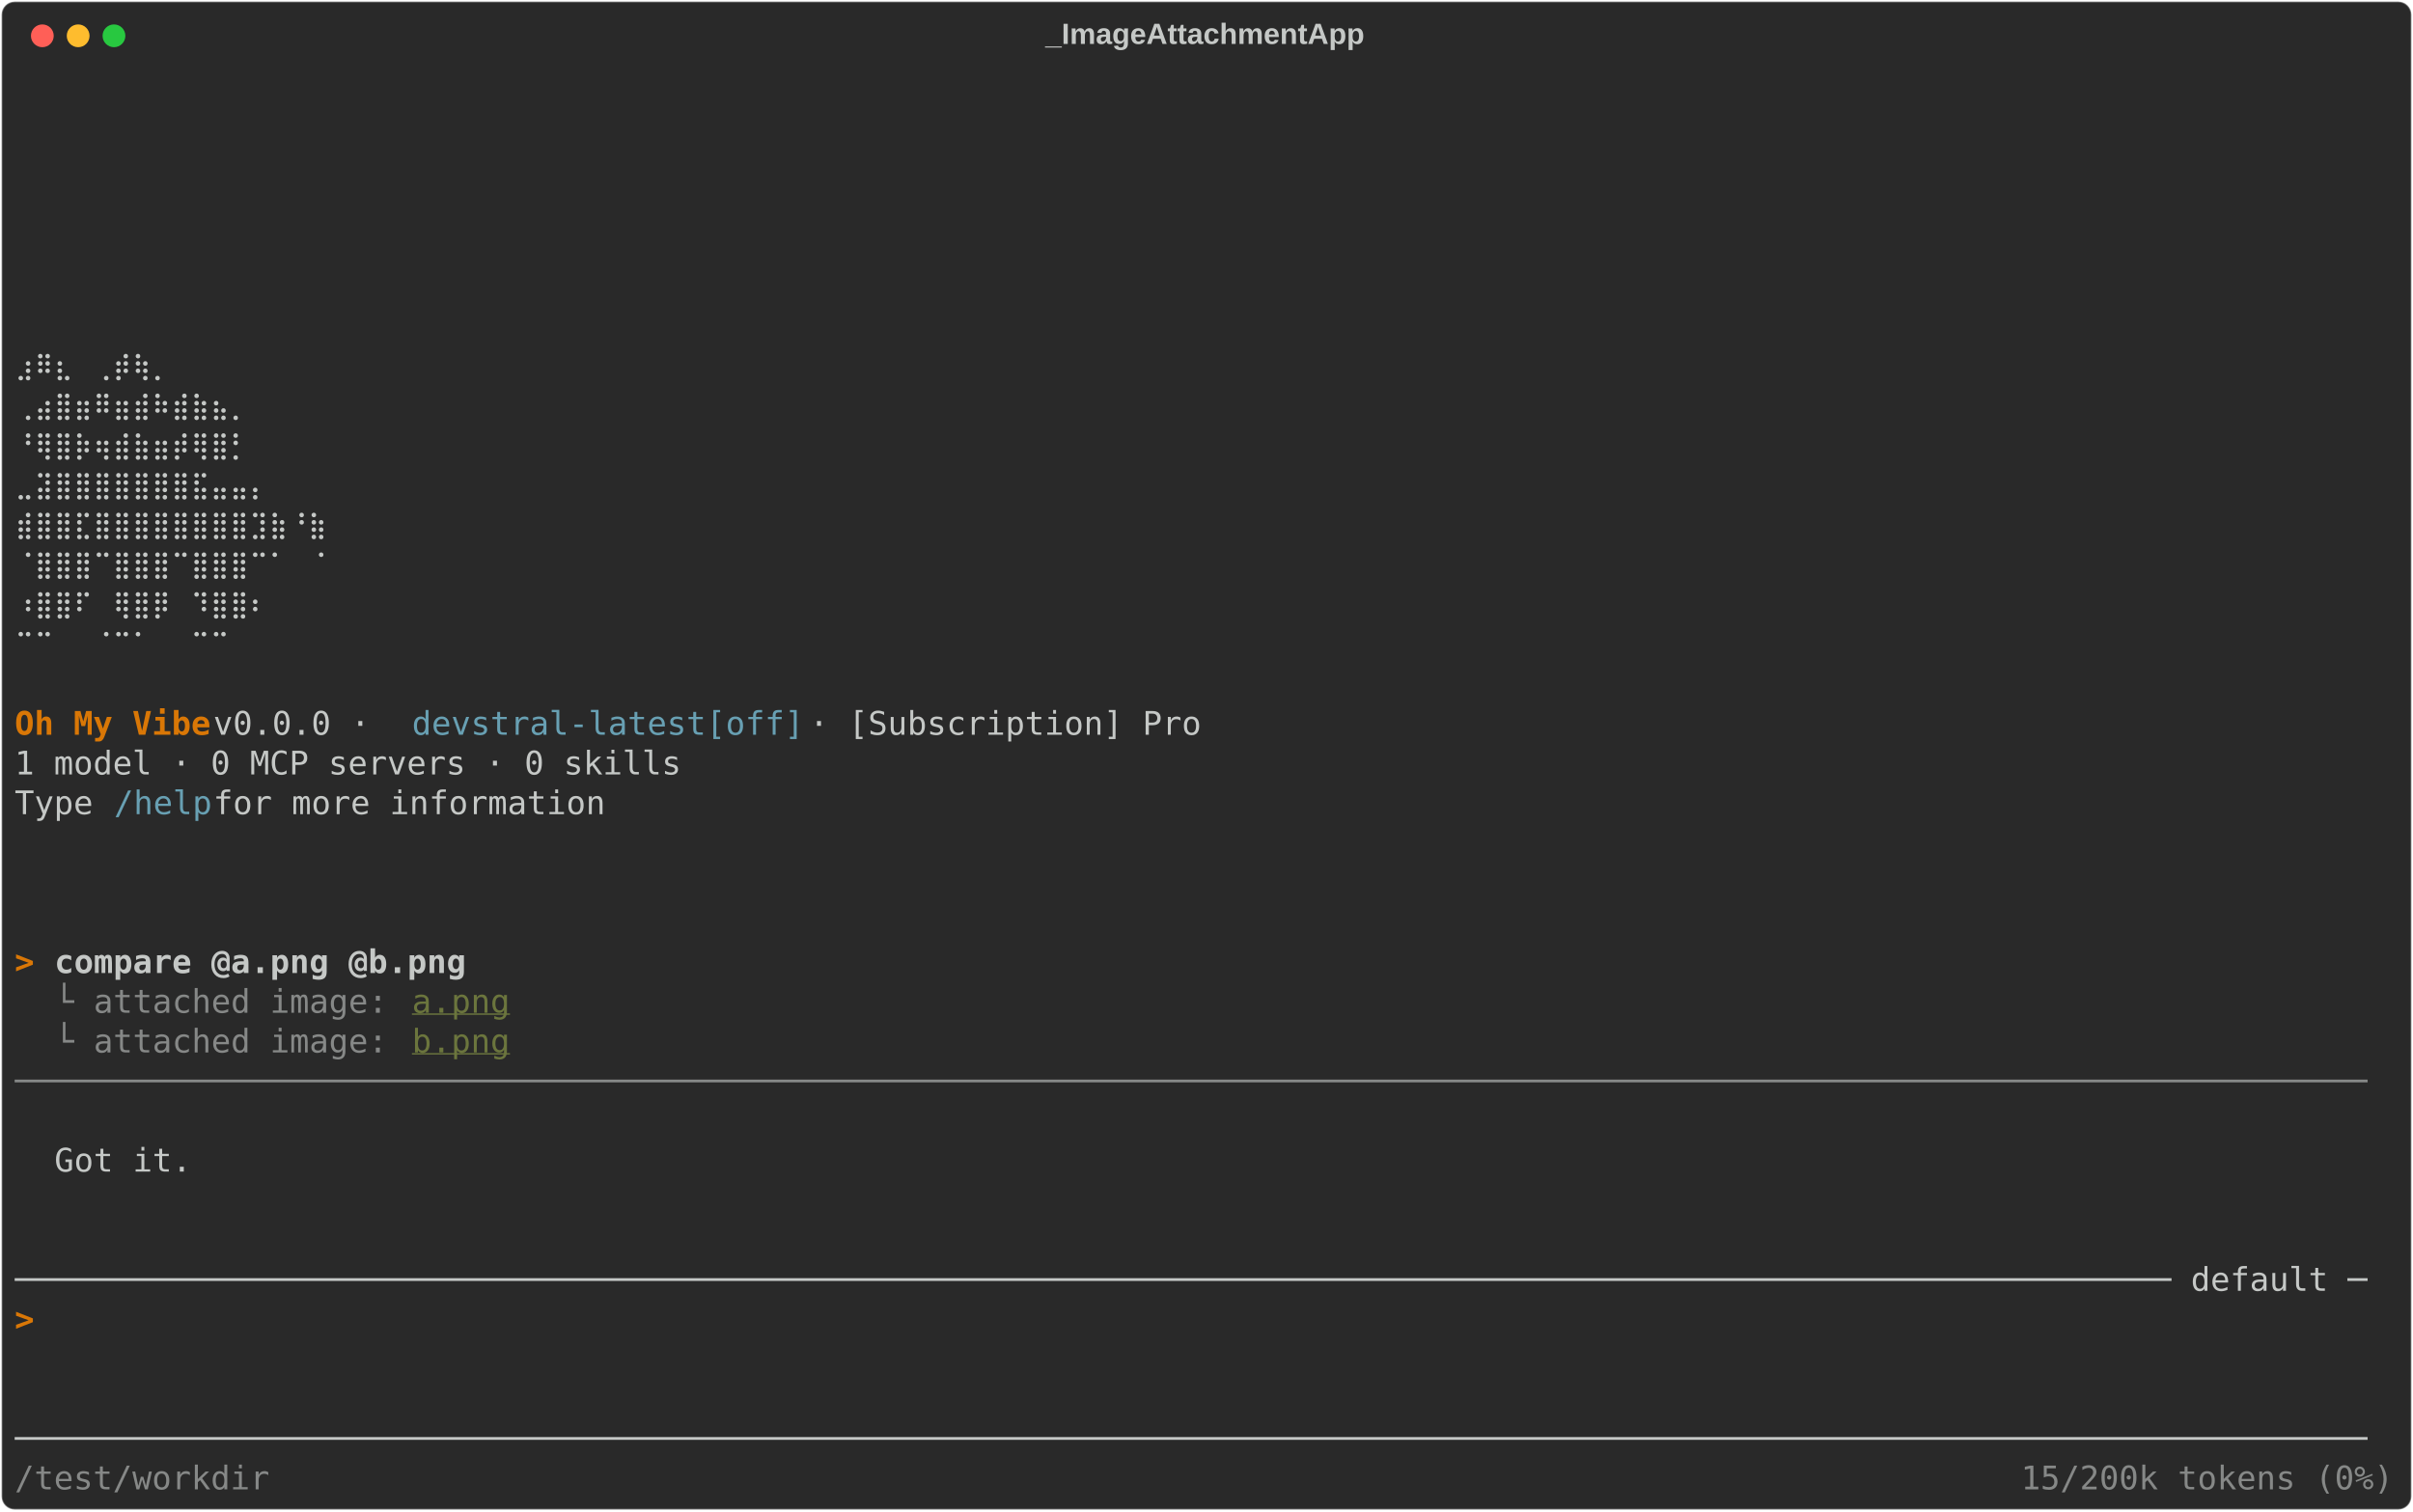
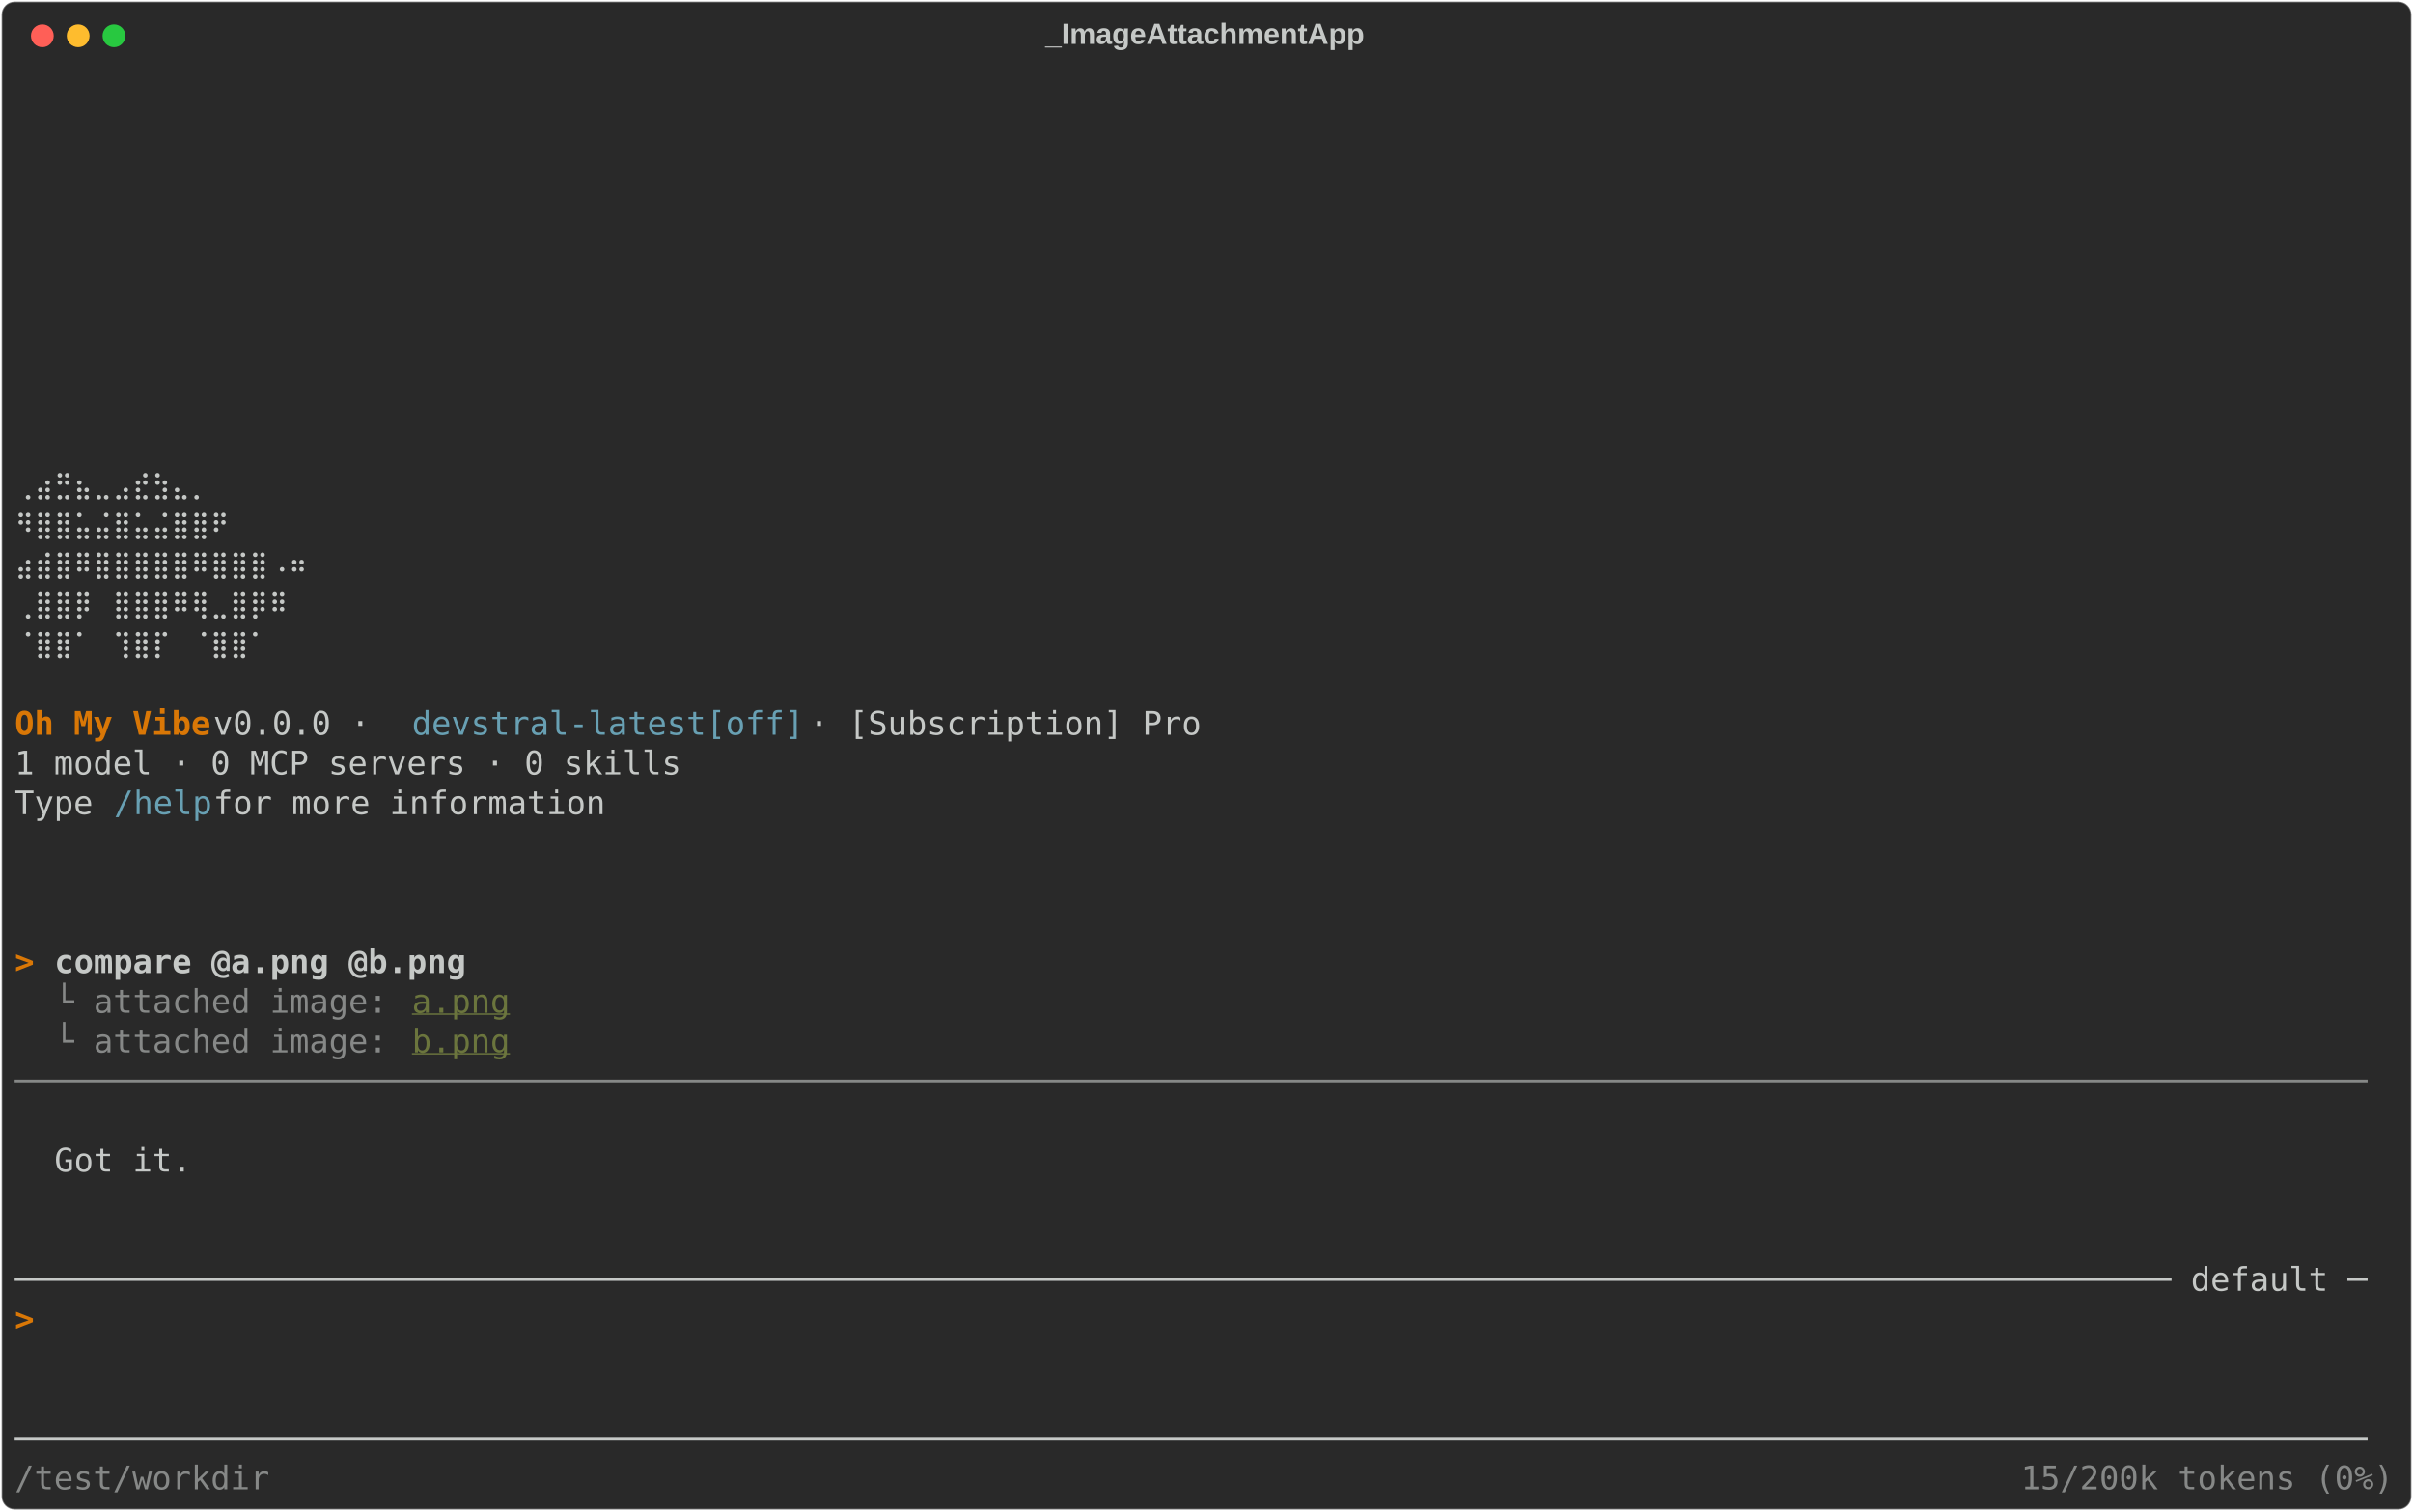
<svg xmlns="http://www.w3.org/2000/svg" class="rich-terminal" viewBox="0 0 1482 928.4">
  <style>

    @font-face {
        font-family: "Fira Code";
        src: local("FiraCode-Regular"),
                url("https://cdnjs.cloudflare.com/ajax/libs/firacode/6.2.0/woff2/FiraCode-Regular.woff2") format("woff2"),
                url("https://cdnjs.cloudflare.com/ajax/libs/firacode/6.2.0/woff/FiraCode-Regular.woff") format("woff");
        font-style: normal;
        font-weight: 400;
    }
    @font-face {
        font-family: "Fira Code";
        src: local("FiraCode-Bold"),
                url("https://cdnjs.cloudflare.com/ajax/libs/firacode/6.2.0/woff2/FiraCode-Bold.woff2") format("woff2"),
                url("https://cdnjs.cloudflare.com/ajax/libs/firacode/6.2.0/woff/FiraCode-Bold.woff") format("woff");
        font-style: bold;
        font-weight: 700;
    }

    .terminal-matrix {
        font-family: Fira Code, monospace;
        font-size: 20px;
        line-height: 24.4px;
        font-variant-east-asian: full-width;
    }

    .terminal-title {
        font-size: 18px;
        font-weight: bold;
        font-family: arial;
    }

    .terminal-r1 { fill: #c5c8c6 }
.terminal-r2 { fill: #d97706;font-weight: bold }
.terminal-r3 { fill: #68a0b3 }
.terminal-r4 { fill: #c5c8c6;font-weight: bold }
.terminal-r5 { fill: #868887 }
.terminal-r6 { fill: #6b753d;text-decoration: underline; }
    </style>
  <defs>
    <clipPath id="terminal-clip-terminal">
      <rect x="0" y="0" width="1463.0" height="877.4" />
    </clipPath>
    <clipPath id="terminal-line-0">
      <rect x="0" y="1.5" width="1464" height="24.65" />
    </clipPath>
    <clipPath id="terminal-line-1">
      <rect x="0" y="25.9" width="1464" height="24.65" />
    </clipPath>
    <clipPath id="terminal-line-2">
      <rect x="0" y="50.3" width="1464" height="24.65" />
    </clipPath>
    <clipPath id="terminal-line-3">
      <rect x="0" y="74.7" width="1464" height="24.65" />
    </clipPath>
    <clipPath id="terminal-line-4">
      <rect x="0" y="99.1" width="1464" height="24.65" />
    </clipPath>
    <clipPath id="terminal-line-5">
      <rect x="0" y="123.5" width="1464" height="24.65" />
    </clipPath>
    <clipPath id="terminal-line-6">
      <rect x="0" y="147.9" width="1464" height="24.65" />
    </clipPath>
    <clipPath id="terminal-line-7">
      <rect x="0" y="172.3" width="1464" height="24.65" />
    </clipPath>
    <clipPath id="terminal-line-8">
      <rect x="0" y="196.7" width="1464" height="24.65" />
    </clipPath>
    <clipPath id="terminal-line-9">
      <rect x="0" y="221.1" width="1464" height="24.65" />
    </clipPath>
    <clipPath id="terminal-line-10">
      <rect x="0" y="245.5" width="1464" height="24.65" />
    </clipPath>
    <clipPath id="terminal-line-11">
      <rect x="0" y="269.9" width="1464" height="24.65" />
    </clipPath>
    <clipPath id="terminal-line-12">
      <rect x="0" y="294.3" width="1464" height="24.65" />
    </clipPath>
    <clipPath id="terminal-line-13">
      <rect x="0" y="318.7" width="1464" height="24.65" />
    </clipPath>
    <clipPath id="terminal-line-14">
      <rect x="0" y="343.1" width="1464" height="24.65" />
    </clipPath>
    <clipPath id="terminal-line-15">
      <rect x="0" y="367.5" width="1464" height="24.65" />
    </clipPath>
    <clipPath id="terminal-line-16">
      <rect x="0" y="391.9" width="1464" height="24.65" />
    </clipPath>
    <clipPath id="terminal-line-17">
      <rect x="0" y="416.3" width="1464" height="24.65" />
    </clipPath>
    <clipPath id="terminal-line-18">
      <rect x="0" y="440.7" width="1464" height="24.65" />
    </clipPath>
    <clipPath id="terminal-line-19">
      <rect x="0" y="465.1" width="1464" height="24.65" />
    </clipPath>
    <clipPath id="terminal-line-20">
      <rect x="0" y="489.5" width="1464" height="24.65" />
    </clipPath>
    <clipPath id="terminal-line-21">
      <rect x="0" y="513.9" width="1464" height="24.65" />
    </clipPath>
    <clipPath id="terminal-line-22">
      <rect x="0" y="538.3" width="1464" height="24.65" />
    </clipPath>
    <clipPath id="terminal-line-23">
      <rect x="0" y="562.7" width="1464" height="24.65" />
    </clipPath>
    <clipPath id="terminal-line-24">
      <rect x="0" y="587.1" width="1464" height="24.65" />
    </clipPath>
    <clipPath id="terminal-line-25">
      <rect x="0" y="611.5" width="1464" height="24.65" />
    </clipPath>
    <clipPath id="terminal-line-26">
      <rect x="0" y="635.9" width="1464" height="24.65" />
    </clipPath>
    <clipPath id="terminal-line-27">
      <rect x="0" y="660.3" width="1464" height="24.65" />
    </clipPath>
    <clipPath id="terminal-line-28">
      <rect x="0" y="684.7" width="1464" height="24.65" />
    </clipPath>
    <clipPath id="terminal-line-29">
      <rect x="0" y="709.1" width="1464" height="24.65" />
    </clipPath>
    <clipPath id="terminal-line-30">
      <rect x="0" y="733.5" width="1464" height="24.65" />
    </clipPath>
    <clipPath id="terminal-line-31">
      <rect x="0" y="757.9" width="1464" height="24.65" />
    </clipPath>
    <clipPath id="terminal-line-32">
      <rect x="0" y="782.3" width="1464" height="24.65" />
    </clipPath>
    <clipPath id="terminal-line-33">
      <rect x="0" y="806.7" width="1464" height="24.65" />
    </clipPath>
    <clipPath id="terminal-line-34">
      <rect x="0" y="831.1" width="1464" height="24.65" />
    </clipPath>
  </defs>
  <rect fill="#292929" stroke="rgba(255,255,255,0.35)" stroke-width="1" x="1" y="1" width="1480" height="926.4" rx="8" />
  <text class="terminal-title" fill="#c5c8c6" text-anchor="middle" x="740" y="27">_ImageAttachmentApp</text>
  <g transform="translate(26,22)">
    <circle cx="0" cy="0" r="7" fill="#ff5f57" />
    <circle cx="22" cy="0" r="7" fill="#febc2e" />
    <circle cx="44" cy="0" r="7" fill="#28c840" />
  </g>
  <g transform="translate(9, 41)" clip-path="url(#terminal-clip-terminal)">
    <g class="terminal-matrix">
      <text class="terminal-r1" x="1464" y="20" textLength="12.2" clip-path="url(#terminal-line-0)">
</text>
      <text class="terminal-r1" x="1464" y="44.4" textLength="12.2" clip-path="url(#terminal-line-1)">
</text>
      <text class="terminal-r1" x="1464" y="68.8" textLength="12.2" clip-path="url(#terminal-line-2)">
</text>
      <text class="terminal-r1" x="1464" y="93.2" textLength="12.2" clip-path="url(#terminal-line-3)">
</text>
      <text class="terminal-r1" x="1464" y="117.6" textLength="12.2" clip-path="url(#terminal-line-4)">
</text>
      <text class="terminal-r1" x="1464" y="142" textLength="12.2" clip-path="url(#terminal-line-5)">
</text>
      <text class="terminal-r1" x="1464" y="166.4" textLength="12.2" clip-path="url(#terminal-line-6)">
</text>
-       <text class="terminal-r1" x="0" y="190.8" textLength="219.6" clip-path="url(#terminal-line-7)">   ⣰⠿⣆ ⢀⡾⢷⡀       </text>
      <text class="terminal-r1" x="1464" y="190.8" textLength="12.2" clip-path="url(#terminal-line-7)">
</text>
-       <text class="terminal-r1" x="0" y="215.2" textLength="219.6" clip-path="url(#terminal-line-8)"> ⢀⣴⣿⣶⠿⣶⣾⠷⣾⣷⣦⡀     </text>
      <text class="terminal-r1" x="1464" y="215.2" textLength="12.2" clip-path="url(#terminal-line-8)">
</text>
-       <text class="terminal-r1" x="0" y="239.6" textLength="219.6" clip-path="url(#terminal-line-9)"> ⠘⢿⣿⡷⢶⣾⣷⣶⡾⢿⣿⡃     </text>
      <text class="terminal-r1" x="1464" y="239.6" textLength="12.2" clip-path="url(#terminal-line-9)">
</text>
-       <text class="terminal-r1" x="0" y="264" textLength="219.6" clip-path="url(#terminal-line-10)">  ⣀⣽⣿⣿⣿⣿⣿⣿⣿⣯⣤⣤⡄   </text>
+       <text class="terminal-r1" x="0" y="264" textLength="219.6" clip-path="url(#terminal-line-10)">  ⢀⣴⣛⣦⣀⣠⣞⣳⣄⡀      </text>
      <text class="terminal-r1" x="1464" y="264" textLength="12.2" clip-path="url(#terminal-line-10)">
</text>
-       <text class="terminal-r1" x="0" y="288.4" textLength="219.6" clip-path="url(#terminal-line-11)"> ⣾⣿⣿⣏⣿⣿⣿⣿⣿⣿⣿⣿⣹⣷⠘⣷ </text>
+       <text class="terminal-r1" x="0" y="288.4" textLength="219.6" clip-path="url(#terminal-line-11)">  ⠻⣿⣿⣥⣬⣿⣥⣬⣿⣿⠟     </text>
      <text class="terminal-r1" x="1464" y="288.4" textLength="12.2" clip-path="url(#terminal-line-11)">
</text>
-       <text class="terminal-r1" x="0" y="312.8" textLength="219.6" clip-path="url(#terminal-line-12)"> ⠈⣿⣿⣿⠉⣿⣿⣿⠉⣿⣿⣿⠉⠁ ⠈ </text>
+       <text class="terminal-r1" x="0" y="312.8" textLength="219.6" clip-path="url(#terminal-line-12)"> ⣴⣾⣿⠿⣿⣿⣿⣿⣿⠿⣿⣿⣿⠠⠶  </text>
      <text class="terminal-r1" x="1464" y="312.8" textLength="12.2" clip-path="url(#terminal-line-12)">
</text>
-       <text class="terminal-r1" x="0" y="337.2" textLength="219.6" clip-path="url(#terminal-line-13)"> ⠰⣿⣿⠏ ⢿⣿⡿ ⠹⣿⣿⠆    </text>
+       <text class="terminal-r1" x="0" y="337.2" textLength="219.6" clip-path="url(#terminal-line-13)">⢀⣿⣿⡿ ⣿⣿⣿⠿⢿⣀⣿⡿⠿    </text>
      <text class="terminal-r1" x="1464" y="337.2" textLength="12.2" clip-path="url(#terminal-line-13)">
</text>
-       <text class="terminal-r1" x="0" y="361.6" textLength="219.6" clip-path="url(#terminal-line-14)">  ⠉⠉  ⠈⠉⠁  ⠉⠉     </text>
+       <text class="terminal-r1" x="0" y="361.6" textLength="219.6" clip-path="url(#terminal-line-14)">⠈⣿⣿⠁ ⢹⣿⡏ ⠈⣿⣿⠁     </text>
      <text class="terminal-r1" x="1464" y="361.6" textLength="12.2" clip-path="url(#terminal-line-14)">
</text>
      <text class="terminal-r1" x="1464" y="386" textLength="12.2" clip-path="url(#terminal-line-15)">
</text>
      <text class="terminal-r2" x="0" y="410.4" textLength="122" clip-path="url(#terminal-line-16)">Oh My Vibe</text>
      <text class="terminal-r1" x="122" y="410.4" textLength="122" clip-path="url(#terminal-line-16)"> v0.0.0 · </text>
      <text class="terminal-r3" x="244" y="410.4" textLength="244" clip-path="url(#terminal-line-16)">devstral-latest[off]</text>
      <text class="terminal-r1" x="488" y="410.4" textLength="256.2" clip-path="url(#terminal-line-16)"> · [Subscription] Pro</text>
      <text class="terminal-r1" x="1464" y="410.4" textLength="12.2" clip-path="url(#terminal-line-16)">
</text>
      <text class="terminal-r1" x="0" y="434.8" textLength="414.8" clip-path="url(#terminal-line-17)">1 model · 0 MCP servers · 0 skills</text>
      <text class="terminal-r1" x="1464" y="434.8" textLength="12.2" clip-path="url(#terminal-line-17)">
</text>
      <text class="terminal-r1" x="0" y="459.2" textLength="61" clip-path="url(#terminal-line-18)">Type </text>
      <text class="terminal-r3" x="61" y="459.2" textLength="61" clip-path="url(#terminal-line-18)">/help</text>
      <text class="terminal-r1" x="122" y="459.2" textLength="256.2" clip-path="url(#terminal-line-18)"> for more information</text>
      <text class="terminal-r1" x="1464" y="459.2" textLength="12.2" clip-path="url(#terminal-line-18)">
</text>
      <text class="terminal-r1" x="1464" y="483.6" textLength="12.2" clip-path="url(#terminal-line-19)">
</text>
      <text class="terminal-r1" x="1464" y="508" textLength="12.2" clip-path="url(#terminal-line-20)">
</text>
      <text class="terminal-r1" x="1464" y="532.4" textLength="12.2" clip-path="url(#terminal-line-21)">
</text>
      <text class="terminal-r2" x="0" y="556.8" textLength="24.4" clip-path="url(#terminal-line-22)">&gt; </text>
      <text class="terminal-r4" x="24.4" y="556.8" textLength="256.2" clip-path="url(#terminal-line-22)">compare @a.png @b.png</text>
      <text class="terminal-r1" x="1464" y="556.8" textLength="12.2" clip-path="url(#terminal-line-22)">
</text>
      <text class="terminal-r5" x="24.4" y="581.2" textLength="219.6" clip-path="url(#terminal-line-23)">└ attached image: </text>
      <text class="terminal-r6" x="244" y="581.2" textLength="61" clip-path="url(#terminal-line-23)">a.png</text>
      <text class="terminal-r1" x="1464" y="581.2" textLength="12.2" clip-path="url(#terminal-line-23)">
</text>
      <text class="terminal-r5" x="24.4" y="605.6" textLength="219.6" clip-path="url(#terminal-line-24)">└ attached image: </text>
      <text class="terminal-r6" x="244" y="605.6" textLength="61" clip-path="url(#terminal-line-24)">b.png</text>
      <text class="terminal-r1" x="1464" y="605.6" textLength="12.2" clip-path="url(#terminal-line-24)">
</text>
      <text class="terminal-r5" x="0" y="630" textLength="1464" clip-path="url(#terminal-line-25)">────────────────────────────────────────────────────────────────────────────────────────────────────────────────────────</text>
      <text class="terminal-r1" x="1464" y="630" textLength="12.2" clip-path="url(#terminal-line-25)">
</text>
      <text class="terminal-r1" x="1464" y="654.4" textLength="12.2" clip-path="url(#terminal-line-26)">
</text>
      <text class="terminal-r1" x="24.4" y="678.8" textLength="85.4" clip-path="url(#terminal-line-27)">Got it.</text>
      <text class="terminal-r1" x="1464" y="678.8" textLength="12.2" clip-path="url(#terminal-line-27)">
</text>
      <text class="terminal-r1" x="1464" y="703.2" textLength="12.2" clip-path="url(#terminal-line-28)">
</text>
      <text class="terminal-r1" x="1464" y="727.6" textLength="12.2" clip-path="url(#terminal-line-29)">
</text>
      <text class="terminal-r1" x="0" y="752" textLength="1464" clip-path="url(#terminal-line-30)">────────────────────────────────────────────────────────────────────────────────────────────────────────────── default ─</text>
      <text class="terminal-r1" x="1464" y="752" textLength="12.2" clip-path="url(#terminal-line-30)">
</text>
      <text class="terminal-r2" x="0" y="776.4" textLength="12.2" clip-path="url(#terminal-line-31)">&gt;</text>
      <text class="terminal-r1" x="1464" y="776.4" textLength="12.2" clip-path="url(#terminal-line-31)">
</text>
      <text class="terminal-r1" x="1464" y="800.8" textLength="12.2" clip-path="url(#terminal-line-32)">
</text>
      <text class="terminal-r1" x="1464" y="825.2" textLength="12.2" clip-path="url(#terminal-line-33)">
</text>
      <text class="terminal-r1" x="0" y="849.6" textLength="1464" clip-path="url(#terminal-line-34)">────────────────────────────────────────────────────────────────────────────────────────────────────────────────────────</text>
      <text class="terminal-r1" x="1464" y="849.6" textLength="12.2" clip-path="url(#terminal-line-34)">
</text>
      <text class="terminal-r5" x="0" y="874" textLength="158.6" clip-path="url(#terminal-line-35)">/test/workdir</text>
      <text class="terminal-r5" x="1232.2" y="874" textLength="231.8" clip-path="url(#terminal-line-35)">15/200k tokens (0%)</text>
    </g>
  </g>
</svg>
